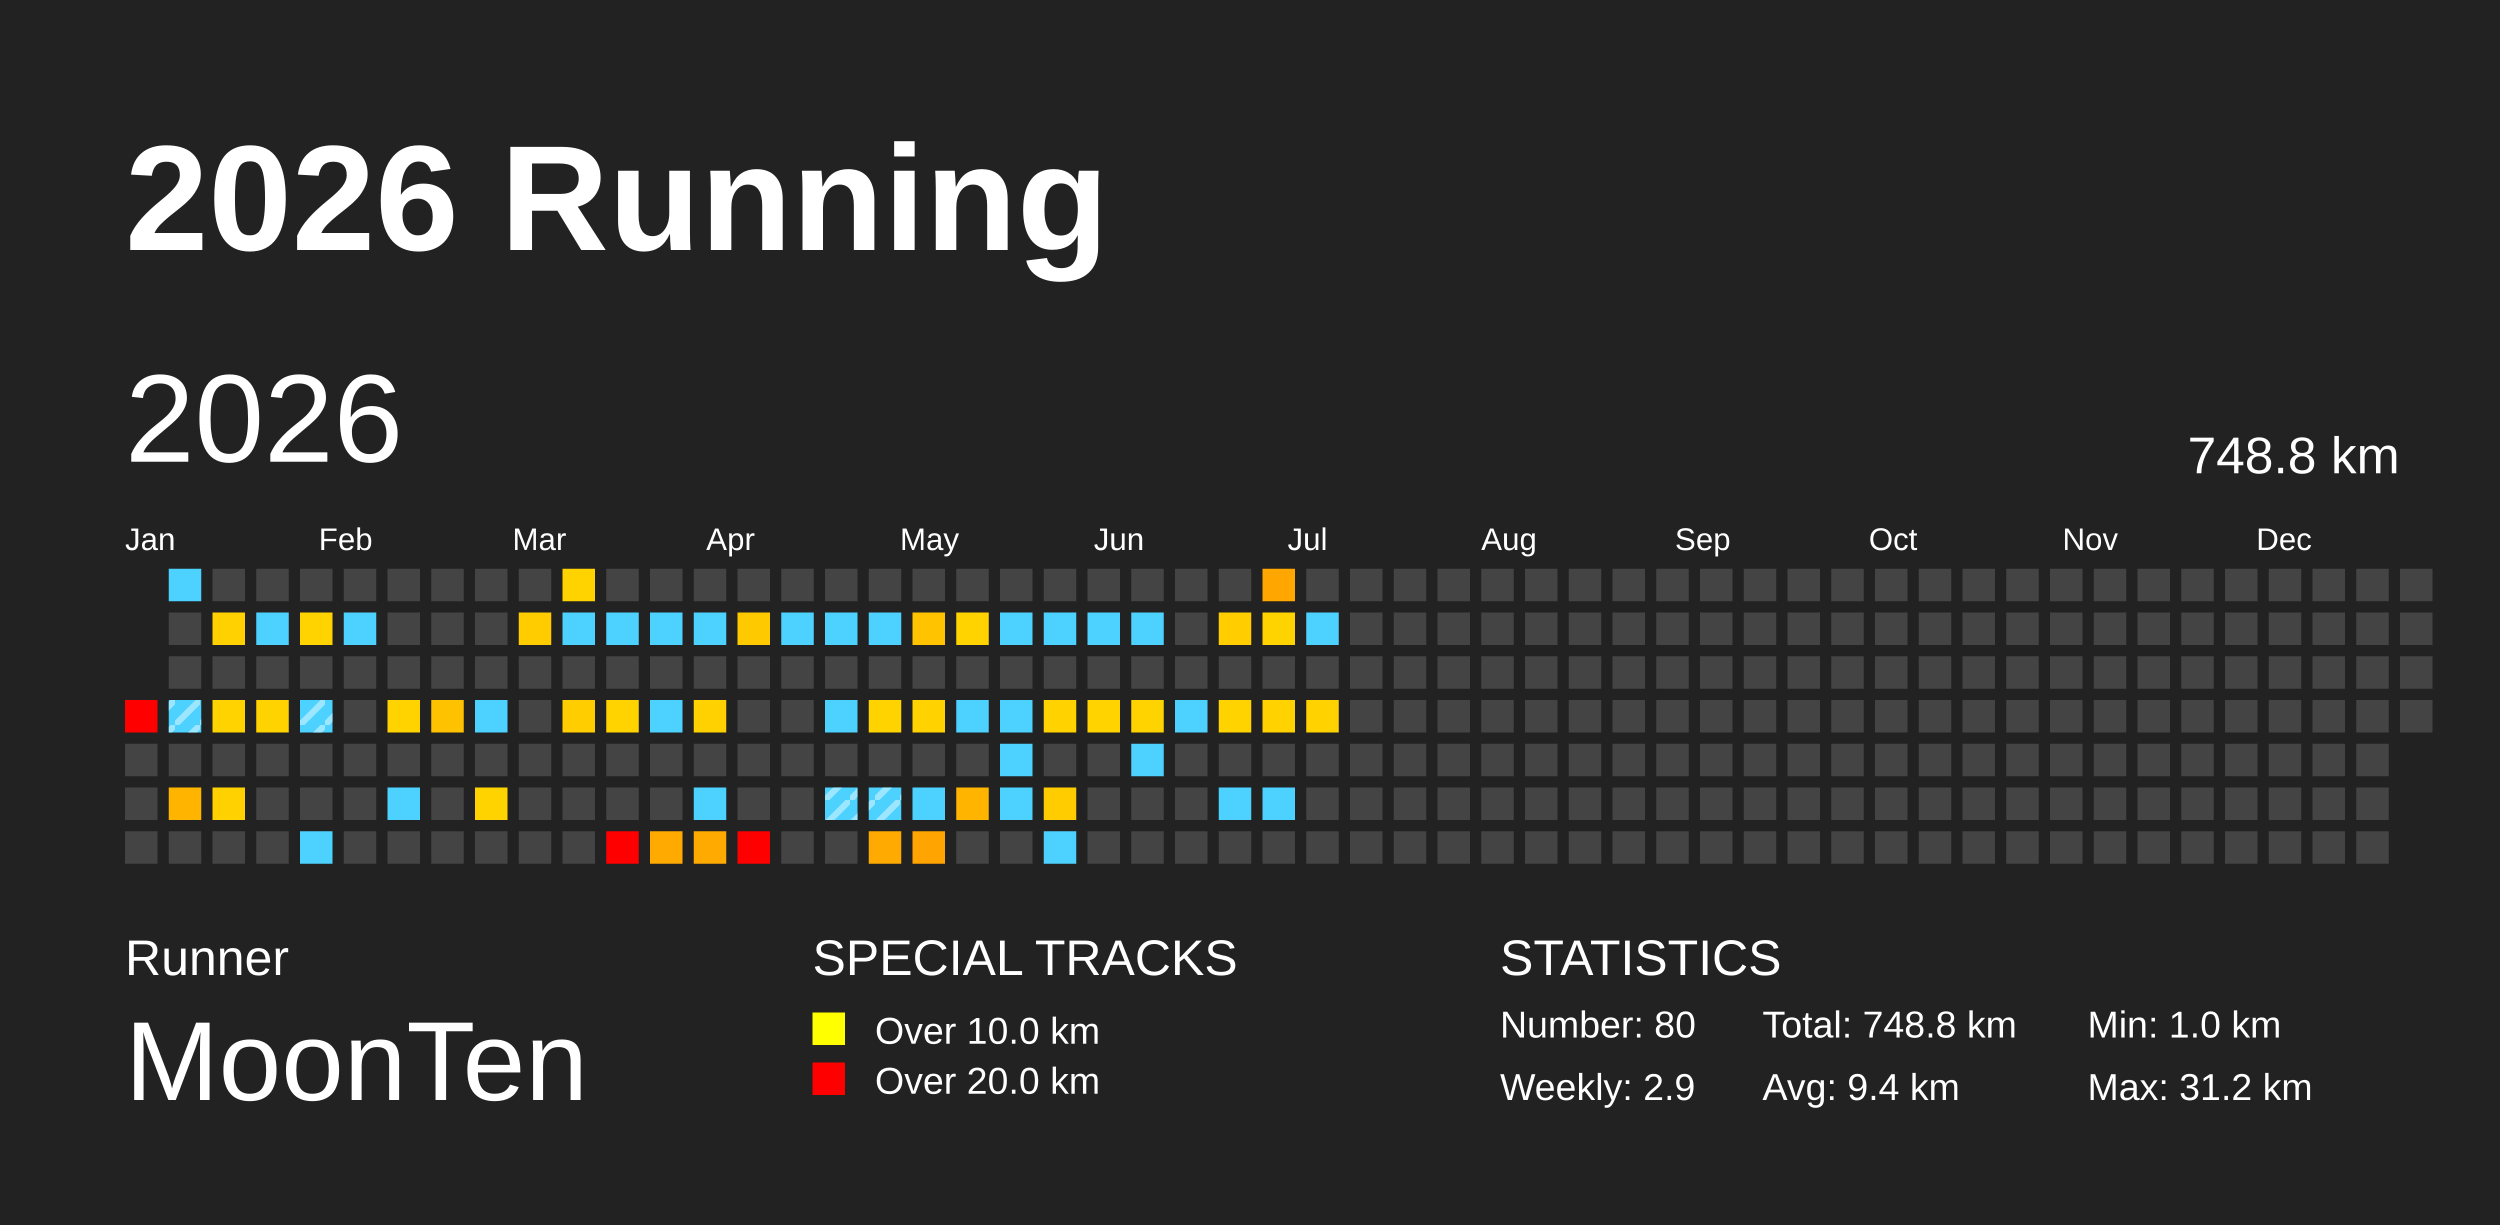
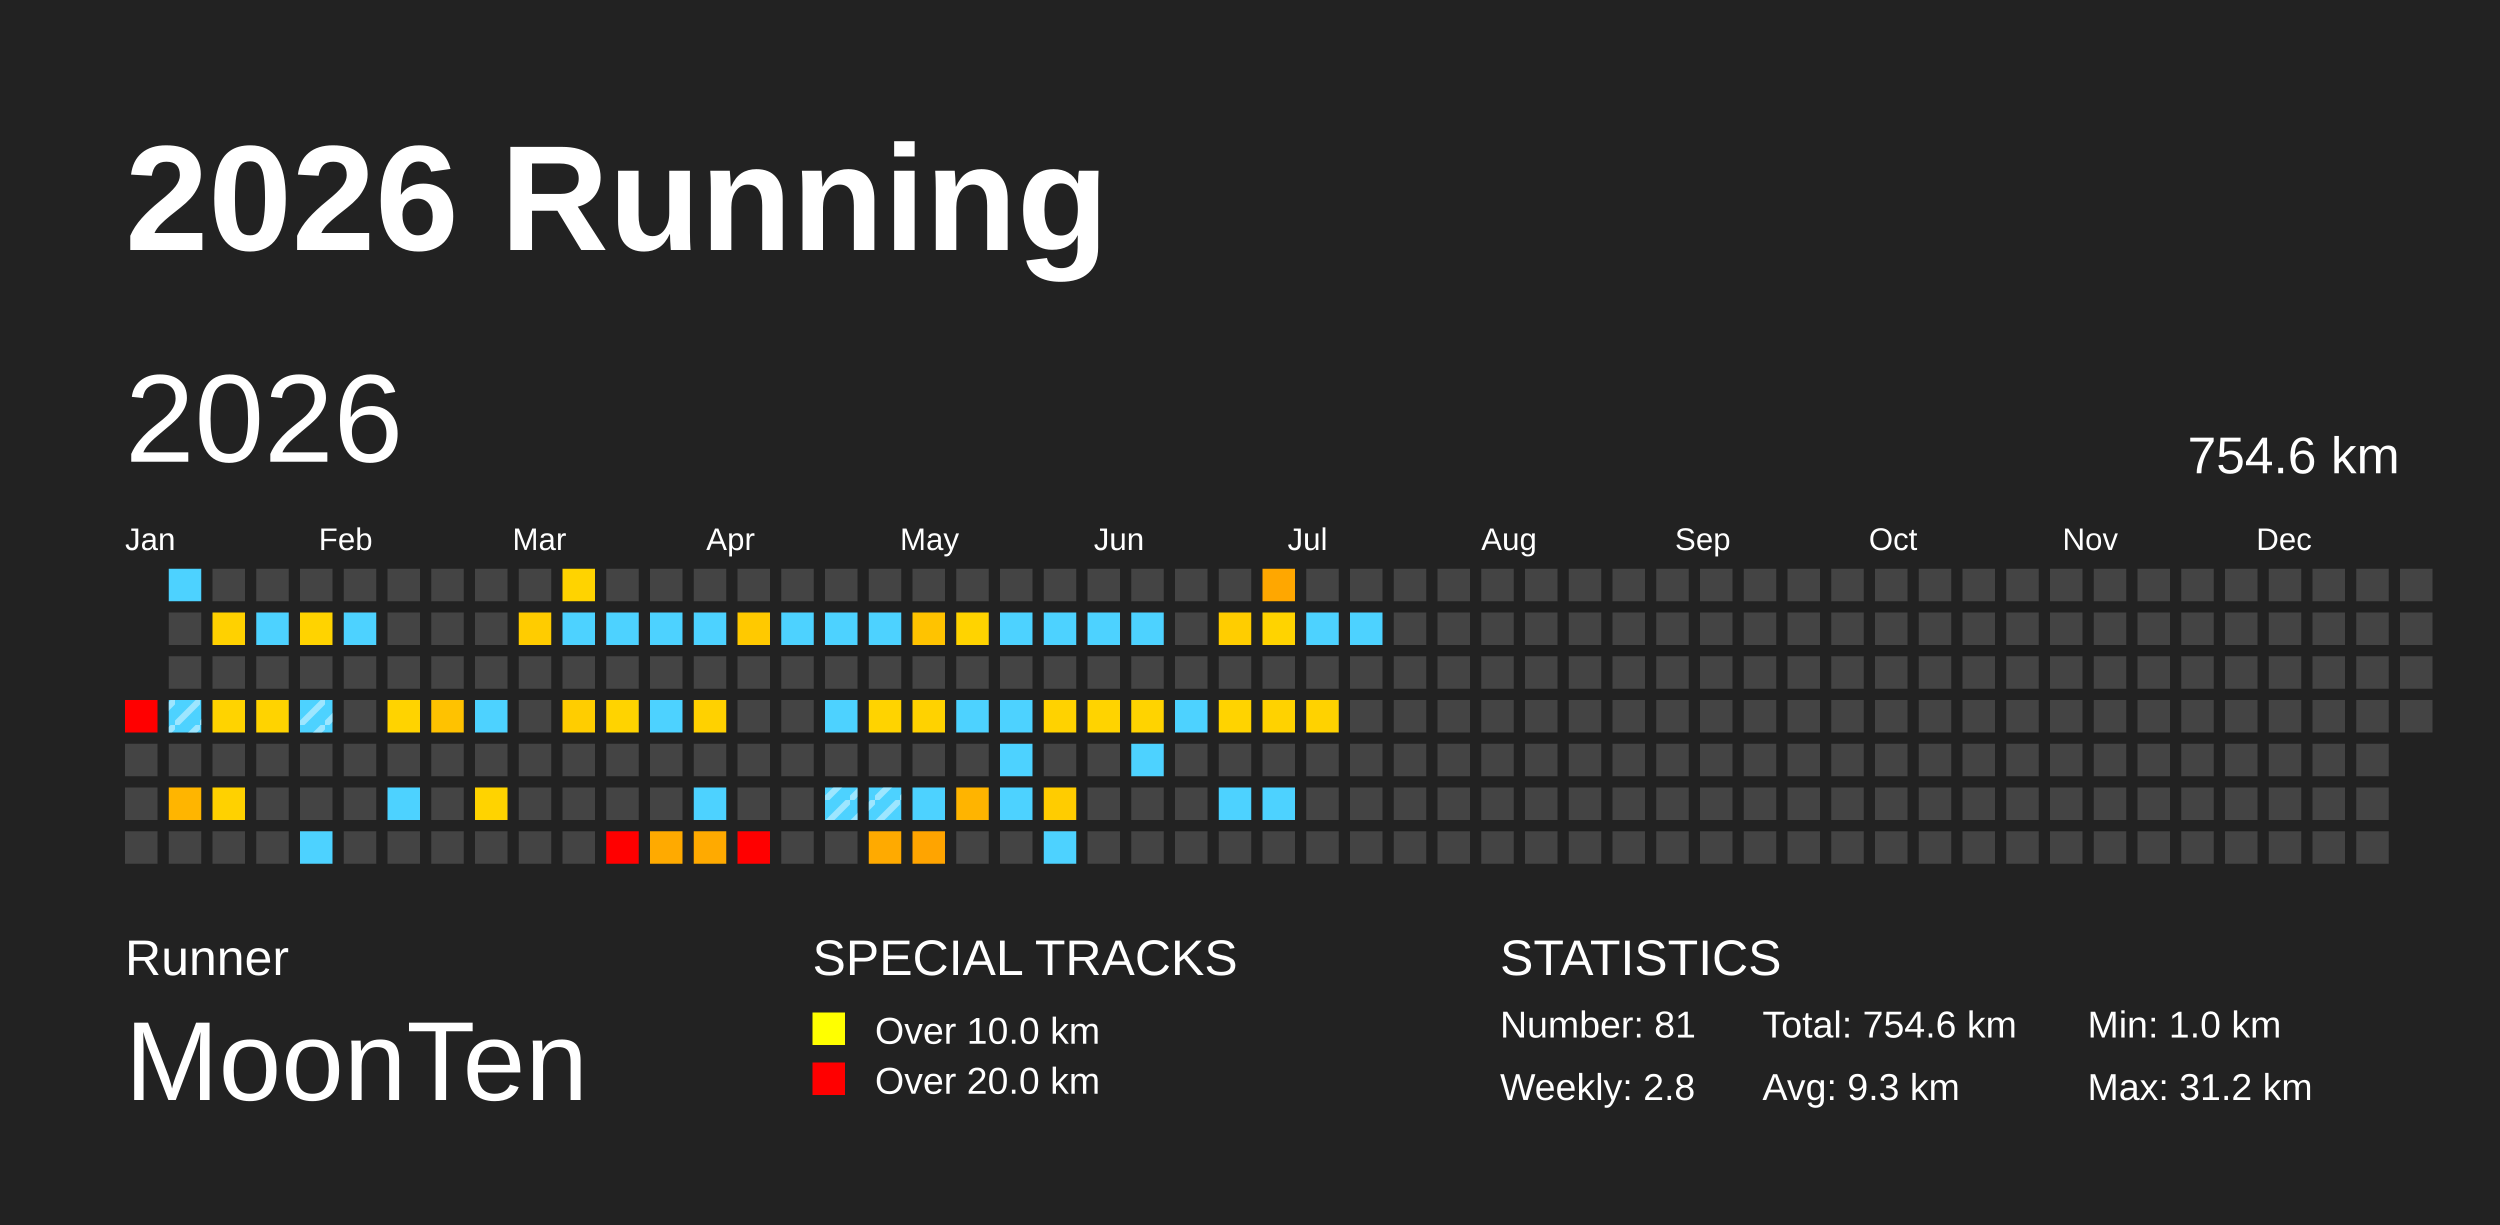
<svg xmlns="http://www.w3.org/2000/svg" baseProfile="full" height="98mm" version="1.1" viewBox="0,0,200,98" width="200mm">
  <defs>
    <pattern height="2" id="indoor-stripe" patternUnits="userSpaceOnUse" width="2">
      <line stroke="white" stroke-opacity="0.45" stroke-width="0.5" x1="0" x2="2" y1="2" y2="0" />
    </pattern>
  </defs>
  <rect fill="#222222" height="98" width="200" x="0" y="0" />
  <text fill="#FFFFFF" style="font-size:12px; font-family:Arial; font-weight:bold;" x="10" y="20">2026 Running</text>
  <text fill="#FFFFFF" style="font-size:4px; font-family:Arial" x="10" y="78">Runner</text>
  <text fill="#FFFFFF" style="font-size:9px; font-family:Arial" x="10" y="88">MoonTen</text>
  <text fill="#FFFFFF" style="font-size:4px; font-family:Arial" x="65" y="78">SPECIAL TRACKS</text>
  <rect fill="yellow" height="2.6" width="2.6" x="65" y="81" />
  <text fill="#FFFFFF" style="font-size:3px; font-family:Arial" x="70" y="83.5">Over 10.0 km</text>
  <rect fill="red" height="2.6" width="2.6" x="65" y="85" />
  <text fill="#FFFFFF" style="font-size:3px; font-family:Arial" x="70" y="87.5">Over 20.0 km</text>
  <text fill="#FFFFFF" style="font-size:4px; font-family:Arial" x="120" y="78">STATISTICS</text>
-   <text fill="#FFFFFF" style="font-size:3px; font-family:Arial" x="120" y="83">Number: 80</text>
-   <text fill="#FFFFFF" style="font-size:3px; font-family:Arial" x="120" y="88">Weekly: 2.9</text>
-   <text fill="#FFFFFF" style="font-size:3px; font-family:Arial" x="141" y="83">Total: 748.8 km</text>
-   <text fill="#FFFFFF" style="font-size:3px; font-family:Arial" x="141" y="88">Avg: 9.4 km</text>
+   <text fill="#FFFFFF" style="font-size:3px; font-family:Arial" x="120" y="83">Number: 81</text>
+   <text fill="#FFFFFF" style="font-size:3px; font-family:Arial" x="120" y="88">Weekly: 2.8</text>
+   <text fill="#FFFFFF" style="font-size:3px; font-family:Arial" x="141" y="83">Total: 754.6 km</text>
+   <text fill="#FFFFFF" style="font-size:3px; font-family:Arial" x="141" y="88">Avg: 9.3 km</text>
  <text fill="#FFFFFF" style="font-size:3px; font-family:Arial" x="167" y="83">Min: 1.0 km</text>
  <text fill="#FFFFFF" style="font-size:3px; font-family:Arial" x="167" y="88">Max: 31.2 km</text>
  <text dominant-baseline="hanging" fill="#FFFFFF" style="font-size:10.0px; font-family:Arial;" x="10" y="30">2026</text>
-   <text dominant-baseline="hanging" fill="#FFFFFF" style="font-size:4.125px; font-family:Arial;" x="175" y="35">748.8 km</text>
+   <text dominant-baseline="hanging" fill="#FFFFFF" style="font-size:4.125px; font-family:Arial;" x="175" y="35">754.6 km</text>
  <text fill="#FFFFFF" style="font-size:2.5px; font-family:Arial" x="10.0" y="44">Jan</text>
  <text fill="#FFFFFF" style="font-size:2.5px; font-family:Arial" x="25.5" y="44">Feb</text>
  <text fill="#FFFFFF" style="font-size:2.5px; font-family:Arial" x="41.0" y="44">Mar</text>
  <text fill="#FFFFFF" style="font-size:2.5px; font-family:Arial" x="56.5" y="44">Apr</text>
  <text fill="#FFFFFF" style="font-size:2.5px; font-family:Arial" x="72.0" y="44">May</text>
  <text fill="#FFFFFF" style="font-size:2.5px; font-family:Arial" x="87.5" y="44">Jun</text>
  <text fill="#FFFFFF" style="font-size:2.5px; font-family:Arial" x="103.0" y="44">Jul</text>
  <text fill="#FFFFFF" style="font-size:2.5px; font-family:Arial" x="118.5" y="44">Aug</text>
  <text fill="#FFFFFF" style="font-size:2.5px; font-family:Arial" x="134.0" y="44">Sep</text>
  <text fill="#FFFFFF" style="font-size:2.5px; font-family:Arial" x="149.5" y="44">Oct</text>
  <text fill="#FFFFFF" style="font-size:2.5px; font-family:Arial" x="165.0" y="44">Nov</text>
  <text fill="#FFFFFF" style="font-size:2.5px; font-family:Arial" x="180.5" y="44">Dec</text>
  <rect fill="red" height="2.6" width="2.6" x="10.0" y="56.0" />
  <rect fill="#444444" height="2.6" width="2.6" x="10.0" y="59.5" />
  <rect fill="#444444" height="2.6" width="2.6" x="10.0" y="63.0" />
  <rect fill="#444444" height="2.6" width="2.6" x="10.0" y="66.5" />
  <rect fill="#4dd2ff" height="2.6" width="2.6" x="13.5" y="45.5" />
  <rect fill="#444444" height="2.6" width="2.6" x="13.5" y="49.0" />
  <rect fill="#444444" height="2.6" width="2.6" x="13.5" y="52.5" />
  <rect fill="#4dd2ff" height="2.6" width="2.6" x="13.5" y="56.0" />
  <rect fill="url(#indoor-stripe)" height="2.6" style="pointer-events: none;" width="2.6" x="13.5" y="56.0" />
  <rect fill="#444444" height="2.6" width="2.6" x="13.5" y="59.5" />
  <rect fill="#ffb500" height="2.6" width="2.6" x="13.5" y="63.0" />
  <rect fill="#444444" height="2.6" width="2.6" x="13.5" y="66.5" />
  <rect fill="#444444" height="2.6" width="2.6" x="17.0" y="45.5" />
  <rect fill="#ffd100" height="2.6" width="2.6" x="17.0" y="49.0" />
  <rect fill="#444444" height="2.6" width="2.6" x="17.0" y="52.5" />
  <rect fill="#ffd300" height="2.6" width="2.6" x="17.0" y="56.0" />
  <rect fill="#444444" height="2.6" width="2.6" x="17.0" y="59.5" />
  <rect fill="#ffd100" height="2.6" width="2.6" x="17.0" y="63.0" />
  <rect fill="#444444" height="2.6" width="2.6" x="17.0" y="66.5" />
  <rect fill="#444444" height="2.6" width="2.6" x="20.5" y="45.5" />
  <rect fill="#4dd2ff" height="2.6" width="2.6" x="20.5" y="49.0" />
  <rect fill="#444444" height="2.6" width="2.6" x="20.5" y="52.5" />
  <rect fill="#ffd300" height="2.6" width="2.6" x="20.5" y="56.0" />
  <rect fill="#444444" height="2.6" width="2.6" x="20.5" y="59.5" />
  <rect fill="#444444" height="2.6" width="2.6" x="20.5" y="63.0" />
  <rect fill="#444444" height="2.6" width="2.6" x="20.5" y="66.5" />
  <rect fill="#444444" height="2.6" width="2.6" x="24.0" y="45.5" />
  <rect fill="#ffd300" height="2.6" width="2.6" x="24.0" y="49.0" />
  <rect fill="#444444" height="2.6" width="2.6" x="24.0" y="52.5" />
  <rect fill="#4dd2ff" height="2.6" width="2.6" x="24.0" y="56.0" />
  <rect fill="url(#indoor-stripe)" height="2.6" style="pointer-events: none;" width="2.6" x="24.0" y="56.0" />
  <rect fill="#444444" height="2.6" width="2.6" x="24.0" y="59.5" />
  <rect fill="#444444" height="2.6" width="2.6" x="24.0" y="63.0" />
  <rect fill="#4dd2ff" height="2.6" width="2.6" x="24.0" y="66.5" />
  <rect fill="#444444" height="2.6" width="2.6" x="27.5" y="45.5" />
  <rect fill="#4dd2ff" height="2.6" width="2.6" x="27.5" y="49.0" />
  <rect fill="#444444" height="2.6" width="2.6" x="27.5" y="52.5" />
  <rect fill="#444444" height="2.6" width="2.6" x="27.5" y="56.0" />
  <rect fill="#444444" height="2.6" width="2.6" x="27.5" y="59.5" />
  <rect fill="#444444" height="2.6" width="2.6" x="27.5" y="63.0" />
  <rect fill="#444444" height="2.6" width="2.6" x="27.5" y="66.5" />
  <rect fill="#444444" height="2.6" width="2.6" x="31.0" y="45.5" />
  <rect fill="#444444" height="2.6" width="2.6" x="31.0" y="49.0" />
  <rect fill="#444444" height="2.6" width="2.6" x="31.0" y="52.5" />
  <rect fill="#ffd300" height="2.6" width="2.6" x="31.0" y="56.0" />
  <rect fill="#444444" height="2.6" width="2.6" x="31.0" y="59.5" />
  <rect fill="#4dd2ff" height="2.6" width="2.6" x="31.0" y="63.0" />
  <rect fill="#444444" height="2.6" width="2.6" x="31.0" y="66.5" />
  <rect fill="#444444" height="2.6" width="2.6" x="34.5" y="45.5" />
  <rect fill="#444444" height="2.6" width="2.6" x="34.5" y="49.0" />
  <rect fill="#444444" height="2.6" width="2.6" x="34.5" y="52.5" />
  <rect fill="#ffc200" height="2.6" width="2.6" x="34.5" y="56.0" />
  <rect fill="#444444" height="2.6" width="2.6" x="34.5" y="59.5" />
  <rect fill="#444444" height="2.6" width="2.6" x="34.5" y="63.0" />
  <rect fill="#444444" height="2.6" width="2.6" x="34.5" y="66.5" />
  <rect fill="#444444" height="2.6" width="2.6" x="38.0" y="45.5" />
  <rect fill="#444444" height="2.6" width="2.6" x="38.0" y="49.0" />
  <rect fill="#444444" height="2.6" width="2.6" x="38.0" y="52.5" />
  <rect fill="#4dd2ff" height="2.6" width="2.6" x="38.0" y="56.0" />
  <rect fill="#444444" height="2.6" width="2.6" x="38.0" y="59.5" />
  <rect fill="#ffd300" height="2.6" width="2.6" x="38.0" y="63.0" />
  <rect fill="#444444" height="2.6" width="2.6" x="38.0" y="66.5" />
  <rect fill="#444444" height="2.6" width="2.6" x="41.5" y="45.5" />
  <rect fill="#ffcc00" height="2.6" width="2.6" x="41.5" y="49.0" />
  <rect fill="#444444" height="2.6" width="2.6" x="41.5" y="52.5" />
  <rect fill="#444444" height="2.6" width="2.6" x="41.5" y="56.0" />
  <rect fill="#444444" height="2.6" width="2.6" x="41.5" y="59.5" />
  <rect fill="#444444" height="2.6" width="2.6" x="41.5" y="63.0" />
  <rect fill="#444444" height="2.6" width="2.6" x="41.5" y="66.5" />
  <rect fill="#ffd300" height="2.6" width="2.6" x="45.0" y="45.5" />
  <rect fill="#4dd2ff" height="2.6" width="2.6" x="45.0" y="49.0" />
  <rect fill="#444444" height="2.6" width="2.6" x="45.0" y="52.5" />
  <rect fill="#ffcd00" height="2.6" width="2.6" x="45.0" y="56.0" />
  <rect fill="#444444" height="2.6" width="2.6" x="45.0" y="59.5" />
  <rect fill="#444444" height="2.6" width="2.6" x="45.0" y="63.0" />
  <rect fill="#444444" height="2.6" width="2.6" x="45.0" y="66.5" />
  <rect fill="#444444" height="2.6" width="2.6" x="48.5" y="45.5" />
  <rect fill="#4dd2ff" height="2.6" width="2.6" x="48.5" y="49.0" />
  <rect fill="#444444" height="2.6" width="2.6" x="48.5" y="52.5" />
  <rect fill="#ffd300" height="2.6" width="2.6" x="48.5" y="56.0" />
  <rect fill="#444444" height="2.6" width="2.6" x="48.5" y="59.5" />
  <rect fill="#444444" height="2.6" width="2.6" x="48.5" y="63.0" />
  <rect fill="red" height="2.6" width="2.6" x="48.5" y="66.5" />
  <rect fill="#444444" height="2.6" width="2.6" x="52.0" y="45.5" />
  <rect fill="#4dd2ff" height="2.6" width="2.6" x="52.0" y="49.0" />
  <rect fill="#444444" height="2.6" width="2.6" x="52.0" y="52.5" />
  <rect fill="#4dd2ff" height="2.6" width="2.6" x="52.0" y="56.0" />
  <rect fill="#444444" height="2.6" width="2.6" x="52.0" y="59.5" />
  <rect fill="#444444" height="2.6" width="2.6" x="52.0" y="63.0" />
  <rect fill="#ffaa00" height="2.6" width="2.6" x="52.0" y="66.5" />
  <rect fill="#444444" height="2.6" width="2.6" x="55.5" y="45.5" />
  <rect fill="#4dd2ff" height="2.6" width="2.6" x="55.5" y="49.0" />
  <rect fill="#444444" height="2.6" width="2.6" x="55.5" y="52.5" />
  <rect fill="#ffd100" height="2.6" width="2.6" x="55.5" y="56.0" />
  <rect fill="#444444" height="2.6" width="2.6" x="55.5" y="59.5" />
  <rect fill="#4dd2ff" height="2.6" width="2.6" x="55.5" y="63.0" />
  <rect fill="#ffaa00" height="2.6" width="2.6" x="55.5" y="66.5" />
  <rect fill="#444444" height="2.6" width="2.6" x="59.0" y="45.5" />
  <rect fill="#ffc900" height="2.6" width="2.6" x="59.0" y="49.0" />
  <rect fill="#444444" height="2.6" width="2.6" x="59.0" y="52.5" />
  <rect fill="#444444" height="2.6" width="2.6" x="59.0" y="56.0" />
  <rect fill="#444444" height="2.6" width="2.6" x="59.0" y="59.5" />
  <rect fill="#444444" height="2.6" width="2.6" x="59.0" y="63.0" />
  <rect fill="red" height="2.6" width="2.6" x="59.0" y="66.5" />
  <rect fill="#444444" height="2.6" width="2.6" x="62.5" y="45.5" />
  <rect fill="#4dd2ff" height="2.6" width="2.6" x="62.5" y="49.0" />
  <rect fill="#444444" height="2.6" width="2.6" x="62.5" y="52.5" />
  <rect fill="#444444" height="2.6" width="2.6" x="62.5" y="56.0" />
  <rect fill="#444444" height="2.6" width="2.6" x="62.5" y="59.5" />
  <rect fill="#444444" height="2.6" width="2.6" x="62.5" y="63.0" />
  <rect fill="#444444" height="2.6" width="2.6" x="62.5" y="66.5" />
  <rect fill="#444444" height="2.6" width="2.6" x="66.0" y="45.5" />
  <rect fill="#4dd2ff" height="2.6" width="2.6" x="66.0" y="49.0" />
  <rect fill="#444444" height="2.6" width="2.6" x="66.0" y="52.5" />
  <rect fill="#4dd2ff" height="2.6" width="2.6" x="66.0" y="56.0" />
  <rect fill="#444444" height="2.6" width="2.6" x="66.0" y="59.5" />
  <rect fill="#4dd2ff" height="2.6" width="2.6" x="66.0" y="63.0" />
  <rect fill="url(#indoor-stripe)" height="2.6" style="pointer-events: none;" width="2.6" x="66.0" y="63.0" />
  <rect fill="#444444" height="2.6" width="2.6" x="66.0" y="66.5" />
  <rect fill="#444444" height="2.6" width="2.6" x="69.5" y="45.5" />
  <rect fill="#4dd2ff" height="2.6" width="2.6" x="69.5" y="49.0" />
  <rect fill="#444444" height="2.6" width="2.6" x="69.5" y="52.5" />
  <rect fill="#ffd300" height="2.6" width="2.6" x="69.5" y="56.0" />
  <rect fill="#444444" height="2.6" width="2.6" x="69.5" y="59.5" />
  <rect fill="#4dd2ff" height="2.6" width="2.6" x="69.5" y="63.0" />
  <rect fill="url(#indoor-stripe)" height="2.6" style="pointer-events: none;" width="2.6" x="69.5" y="63.0" />
  <rect fill="#ffaa00" height="2.6" width="2.6" x="69.5" y="66.5" />
  <rect fill="#444444" height="2.6" width="2.6" x="73.0" y="45.5" />
  <rect fill="#ffc300" height="2.6" width="2.6" x="73.0" y="49.0" />
  <rect fill="#444444" height="2.6" width="2.6" x="73.0" y="52.5" />
  <rect fill="#ffd200" height="2.6" width="2.6" x="73.0" y="56.0" />
  <rect fill="#444444" height="2.6" width="2.6" x="73.0" y="59.5" />
  <rect fill="#4dd2ff" height="2.6" width="2.6" x="73.0" y="63.0" />
  <rect fill="#ffa400" height="2.6" width="2.6" x="73.0" y="66.5" />
  <rect fill="#444444" height="2.6" width="2.6" x="76.5" y="45.5" />
  <rect fill="#ffd300" height="2.6" width="2.6" x="76.5" y="49.0" />
  <rect fill="#444444" height="2.6" width="2.6" x="76.5" y="52.5" />
  <rect fill="#4dd2ff" height="2.6" width="2.6" x="76.5" y="56.0" />
  <rect fill="#444444" height="2.6" width="2.6" x="76.5" y="59.5" />
  <rect fill="#ffb400" height="2.6" width="2.6" x="76.5" y="63.0" />
  <rect fill="#444444" height="2.6" width="2.6" x="76.5" y="66.5" />
  <rect fill="#444444" height="2.6" width="2.6" x="80.0" y="45.5" />
  <rect fill="#4dd2ff" height="2.6" width="2.6" x="80.0" y="49.0" />
  <rect fill="#444444" height="2.6" width="2.6" x="80.0" y="52.5" />
  <rect fill="#4dd2ff" height="2.6" width="2.6" x="80.0" y="56.0" />
  <rect fill="#4dd2ff" height="2.6" width="2.6" x="80.0" y="59.5" />
  <rect fill="#4dd2ff" height="2.6" width="2.6" x="80.0" y="63.0" />
  <rect fill="#444444" height="2.6" width="2.6" x="80.0" y="66.5" />
  <rect fill="#444444" height="2.6" width="2.6" x="83.5" y="45.5" />
  <rect fill="#4dd2ff" height="2.6" width="2.6" x="83.5" y="49.0" />
  <rect fill="#444444" height="2.6" width="2.6" x="83.5" y="52.5" />
  <rect fill="#ffd200" height="2.6" width="2.6" x="83.5" y="56.0" />
  <rect fill="#444444" height="2.6" width="2.6" x="83.5" y="59.5" />
  <rect fill="#ffcc00" height="2.6" width="2.6" x="83.5" y="63.0" />
  <rect fill="#4dd2ff" height="2.6" width="2.6" x="83.5" y="66.5" />
  <rect fill="#444444" height="2.6" width="2.6" x="87.0" y="45.5" />
  <rect fill="#4dd2ff" height="2.6" width="2.6" x="87.0" y="49.0" />
  <rect fill="#444444" height="2.6" width="2.6" x="87.0" y="52.5" />
  <rect fill="#ffd300" height="2.6" width="2.6" x="87.0" y="56.0" />
  <rect fill="#444444" height="2.6" width="2.6" x="87.0" y="59.5" />
  <rect fill="#444444" height="2.6" width="2.6" x="87.0" y="63.0" />
  <rect fill="#444444" height="2.6" width="2.6" x="87.0" y="66.5" />
  <rect fill="#444444" height="2.6" width="2.6" x="90.5" y="45.5" />
  <rect fill="#4dd2ff" height="2.6" width="2.6" x="90.5" y="49.0" />
  <rect fill="#444444" height="2.6" width="2.6" x="90.5" y="52.5" />
  <rect fill="#ffd300" height="2.6" width="2.6" x="90.5" y="56.0" />
  <rect fill="#4dd2ff" height="2.6" width="2.6" x="90.5" y="59.5" />
  <rect fill="#444444" height="2.6" width="2.6" x="90.5" y="63.0" />
  <rect fill="#444444" height="2.6" width="2.6" x="90.5" y="66.5" />
  <rect fill="#444444" height="2.6" width="2.6" x="94.0" y="45.5" />
  <rect fill="#444444" height="2.6" width="2.6" x="94.0" y="49.0" />
  <rect fill="#444444" height="2.6" width="2.6" x="94.0" y="52.5" />
  <rect fill="#4dd2ff" height="2.6" width="2.6" x="94.0" y="56.0" />
  <rect fill="#444444" height="2.6" width="2.6" x="94.0" y="59.5" />
  <rect fill="#444444" height="2.6" width="2.6" x="94.0" y="63.0" />
  <rect fill="#444444" height="2.6" width="2.6" x="94.0" y="66.5" />
  <rect fill="#444444" height="2.6" width="2.6" x="97.5" y="45.5" />
  <rect fill="#ffcd00" height="2.6" width="2.6" x="97.5" y="49.0" />
  <rect fill="#444444" height="2.6" width="2.6" x="97.5" y="52.5" />
  <rect fill="#ffd300" height="2.6" width="2.6" x="97.5" y="56.0" />
  <rect fill="#444444" height="2.6" width="2.6" x="97.5" y="59.5" />
  <rect fill="#4dd2ff" height="2.6" width="2.6" x="97.5" y="63.0" />
  <rect fill="#444444" height="2.6" width="2.6" x="97.5" y="66.5" />
  <rect fill="#ffa700" height="2.6" width="2.6" x="101.0" y="45.5" />
  <rect fill="#ffd300" height="2.6" width="2.6" x="101.0" y="49.0" />
  <rect fill="#444444" height="2.6" width="2.6" x="101.0" y="52.5" />
  <rect fill="#ffd200" height="2.6" width="2.6" x="101.0" y="56.0" />
  <rect fill="#444444" height="2.6" width="2.6" x="101.0" y="59.5" />
  <rect fill="#4dd2ff" height="2.6" width="2.6" x="101.0" y="63.0" />
  <rect fill="#444444" height="2.6" width="2.6" x="101.0" y="66.5" />
  <rect fill="#444444" height="2.6" width="2.6" x="104.5" y="45.5" />
  <rect fill="#4dd2ff" height="2.6" width="2.6" x="104.5" y="49.0" />
  <rect fill="#444444" height="2.6" width="2.6" x="104.5" y="52.5" />
  <rect fill="#ffd200" height="2.6" width="2.6" x="104.5" y="56.0" />
  <rect fill="#444444" height="2.6" width="2.6" x="104.5" y="59.5" />
  <rect fill="#444444" height="2.6" width="2.6" x="104.5" y="63.0" />
  <rect fill="#444444" height="2.6" width="2.6" x="104.5" y="66.5" />
  <rect fill="#444444" height="2.6" width="2.6" x="108.0" y="45.5" />
-   <rect fill="#444444" height="2.6" width="2.6" x="108.0" y="49.0" />
+   <rect fill="#4dd2ff" height="2.6" width="2.6" x="108.0" y="49.0" />
  <rect fill="#444444" height="2.6" width="2.6" x="108.0" y="52.5" />
  <rect fill="#444444" height="2.6" width="2.6" x="108.0" y="56.0" />
  <rect fill="#444444" height="2.6" width="2.6" x="108.0" y="59.5" />
  <rect fill="#444444" height="2.6" width="2.6" x="108.0" y="63.0" />
  <rect fill="#444444" height="2.6" width="2.6" x="108.0" y="66.5" />
  <rect fill="#444444" height="2.6" width="2.6" x="111.5" y="45.5" />
  <rect fill="#444444" height="2.6" width="2.6" x="111.5" y="49.0" />
  <rect fill="#444444" height="2.6" width="2.6" x="111.5" y="52.5" />
  <rect fill="#444444" height="2.6" width="2.6" x="111.5" y="56.0" />
  <rect fill="#444444" height="2.6" width="2.6" x="111.5" y="59.5" />
  <rect fill="#444444" height="2.6" width="2.6" x="111.5" y="63.0" />
  <rect fill="#444444" height="2.6" width="2.6" x="111.5" y="66.5" />
  <rect fill="#444444" height="2.6" width="2.6" x="115.0" y="45.5" />
  <rect fill="#444444" height="2.6" width="2.6" x="115.0" y="49.0" />
  <rect fill="#444444" height="2.6" width="2.6" x="115.0" y="52.5" />
  <rect fill="#444444" height="2.6" width="2.6" x="115.0" y="56.0" />
  <rect fill="#444444" height="2.6" width="2.6" x="115.0" y="59.5" />
  <rect fill="#444444" height="2.6" width="2.6" x="115.0" y="63.0" />
  <rect fill="#444444" height="2.6" width="2.6" x="115.0" y="66.5" />
  <rect fill="#444444" height="2.6" width="2.6" x="118.5" y="45.5" />
  <rect fill="#444444" height="2.6" width="2.6" x="118.5" y="49.0" />
  <rect fill="#444444" height="2.6" width="2.6" x="118.5" y="52.5" />
  <rect fill="#444444" height="2.6" width="2.6" x="118.5" y="56.0" />
  <rect fill="#444444" height="2.6" width="2.6" x="118.5" y="59.5" />
  <rect fill="#444444" height="2.6" width="2.6" x="118.5" y="63.0" />
  <rect fill="#444444" height="2.6" width="2.6" x="118.5" y="66.5" />
  <rect fill="#444444" height="2.6" width="2.6" x="122.0" y="45.5" />
  <rect fill="#444444" height="2.6" width="2.6" x="122.0" y="49.0" />
  <rect fill="#444444" height="2.6" width="2.6" x="122.0" y="52.5" />
  <rect fill="#444444" height="2.6" width="2.6" x="122.0" y="56.0" />
  <rect fill="#444444" height="2.6" width="2.6" x="122.0" y="59.5" />
  <rect fill="#444444" height="2.6" width="2.6" x="122.0" y="63.0" />
  <rect fill="#444444" height="2.6" width="2.6" x="122.0" y="66.5" />
  <rect fill="#444444" height="2.6" width="2.6" x="125.5" y="45.5" />
  <rect fill="#444444" height="2.6" width="2.6" x="125.5" y="49.0" />
  <rect fill="#444444" height="2.6" width="2.6" x="125.5" y="52.5" />
  <rect fill="#444444" height="2.6" width="2.6" x="125.5" y="56.0" />
  <rect fill="#444444" height="2.6" width="2.6" x="125.5" y="59.5" />
  <rect fill="#444444" height="2.6" width="2.6" x="125.5" y="63.0" />
  <rect fill="#444444" height="2.6" width="2.6" x="125.5" y="66.5" />
  <rect fill="#444444" height="2.6" width="2.6" x="129.0" y="45.5" />
  <rect fill="#444444" height="2.6" width="2.6" x="129.0" y="49.0" />
  <rect fill="#444444" height="2.6" width="2.6" x="129.0" y="52.5" />
  <rect fill="#444444" height="2.6" width="2.6" x="129.0" y="56.0" />
  <rect fill="#444444" height="2.6" width="2.6" x="129.0" y="59.5" />
  <rect fill="#444444" height="2.6" width="2.6" x="129.0" y="63.0" />
  <rect fill="#444444" height="2.6" width="2.6" x="129.0" y="66.5" />
  <rect fill="#444444" height="2.6" width="2.6" x="132.5" y="45.5" />
  <rect fill="#444444" height="2.6" width="2.6" x="132.5" y="49.0" />
  <rect fill="#444444" height="2.6" width="2.6" x="132.5" y="52.5" />
  <rect fill="#444444" height="2.6" width="2.6" x="132.5" y="56.0" />
  <rect fill="#444444" height="2.6" width="2.6" x="132.5" y="59.5" />
  <rect fill="#444444" height="2.6" width="2.6" x="132.5" y="63.0" />
  <rect fill="#444444" height="2.6" width="2.6" x="132.5" y="66.5" />
  <rect fill="#444444" height="2.6" width="2.6" x="136.0" y="45.5" />
  <rect fill="#444444" height="2.6" width="2.6" x="136.0" y="49.0" />
  <rect fill="#444444" height="2.6" width="2.6" x="136.0" y="52.5" />
  <rect fill="#444444" height="2.6" width="2.6" x="136.0" y="56.0" />
  <rect fill="#444444" height="2.6" width="2.6" x="136.0" y="59.5" />
  <rect fill="#444444" height="2.6" width="2.6" x="136.0" y="63.0" />
  <rect fill="#444444" height="2.6" width="2.6" x="136.0" y="66.5" />
  <rect fill="#444444" height="2.6" width="2.6" x="139.5" y="45.5" />
  <rect fill="#444444" height="2.6" width="2.6" x="139.5" y="49.0" />
  <rect fill="#444444" height="2.6" width="2.6" x="139.5" y="52.5" />
  <rect fill="#444444" height="2.6" width="2.6" x="139.5" y="56.0" />
  <rect fill="#444444" height="2.6" width="2.6" x="139.5" y="59.5" />
  <rect fill="#444444" height="2.6" width="2.6" x="139.5" y="63.0" />
  <rect fill="#444444" height="2.6" width="2.6" x="139.5" y="66.5" />
  <rect fill="#444444" height="2.6" width="2.6" x="143.0" y="45.5" />
  <rect fill="#444444" height="2.6" width="2.6" x="143.0" y="49.0" />
  <rect fill="#444444" height="2.6" width="2.6" x="143.0" y="52.5" />
  <rect fill="#444444" height="2.6" width="2.6" x="143.0" y="56.0" />
  <rect fill="#444444" height="2.6" width="2.6" x="143.0" y="59.5" />
  <rect fill="#444444" height="2.6" width="2.6" x="143.0" y="63.0" />
  <rect fill="#444444" height="2.6" width="2.6" x="143.0" y="66.5" />
  <rect fill="#444444" height="2.6" width="2.6" x="146.5" y="45.5" />
  <rect fill="#444444" height="2.6" width="2.6" x="146.5" y="49.0" />
  <rect fill="#444444" height="2.6" width="2.6" x="146.5" y="52.5" />
  <rect fill="#444444" height="2.6" width="2.6" x="146.5" y="56.0" />
  <rect fill="#444444" height="2.6" width="2.6" x="146.5" y="59.5" />
  <rect fill="#444444" height="2.6" width="2.6" x="146.5" y="63.0" />
  <rect fill="#444444" height="2.6" width="2.6" x="146.5" y="66.5" />
  <rect fill="#444444" height="2.6" width="2.6" x="150.0" y="45.5" />
  <rect fill="#444444" height="2.6" width="2.6" x="150.0" y="49.0" />
  <rect fill="#444444" height="2.6" width="2.6" x="150.0" y="52.5" />
  <rect fill="#444444" height="2.6" width="2.6" x="150.0" y="56.0" />
  <rect fill="#444444" height="2.6" width="2.6" x="150.0" y="59.5" />
  <rect fill="#444444" height="2.6" width="2.6" x="150.0" y="63.0" />
  <rect fill="#444444" height="2.6" width="2.6" x="150.0" y="66.5" />
  <rect fill="#444444" height="2.6" width="2.6" x="153.5" y="45.5" />
  <rect fill="#444444" height="2.6" width="2.6" x="153.5" y="49.0" />
  <rect fill="#444444" height="2.6" width="2.6" x="153.5" y="52.5" />
  <rect fill="#444444" height="2.6" width="2.6" x="153.5" y="56.0" />
  <rect fill="#444444" height="2.6" width="2.6" x="153.5" y="59.5" />
  <rect fill="#444444" height="2.6" width="2.6" x="153.5" y="63.0" />
  <rect fill="#444444" height="2.6" width="2.6" x="153.5" y="66.5" />
  <rect fill="#444444" height="2.6" width="2.6" x="157.0" y="45.5" />
  <rect fill="#444444" height="2.6" width="2.6" x="157.0" y="49.0" />
  <rect fill="#444444" height="2.6" width="2.6" x="157.0" y="52.5" />
  <rect fill="#444444" height="2.6" width="2.6" x="157.0" y="56.0" />
  <rect fill="#444444" height="2.6" width="2.6" x="157.0" y="59.5" />
  <rect fill="#444444" height="2.6" width="2.6" x="157.0" y="63.0" />
  <rect fill="#444444" height="2.6" width="2.6" x="157.0" y="66.5" />
  <rect fill="#444444" height="2.6" width="2.6" x="160.5" y="45.5" />
  <rect fill="#444444" height="2.6" width="2.6" x="160.5" y="49.0" />
  <rect fill="#444444" height="2.6" width="2.6" x="160.5" y="52.5" />
  <rect fill="#444444" height="2.6" width="2.6" x="160.5" y="56.0" />
  <rect fill="#444444" height="2.6" width="2.6" x="160.5" y="59.5" />
  <rect fill="#444444" height="2.6" width="2.6" x="160.5" y="63.0" />
  <rect fill="#444444" height="2.6" width="2.6" x="160.5" y="66.5" />
  <rect fill="#444444" height="2.6" width="2.6" x="164.0" y="45.5" />
  <rect fill="#444444" height="2.6" width="2.6" x="164.0" y="49.0" />
  <rect fill="#444444" height="2.6" width="2.6" x="164.0" y="52.5" />
  <rect fill="#444444" height="2.6" width="2.6" x="164.0" y="56.0" />
  <rect fill="#444444" height="2.6" width="2.6" x="164.0" y="59.5" />
  <rect fill="#444444" height="2.6" width="2.6" x="164.0" y="63.0" />
  <rect fill="#444444" height="2.6" width="2.6" x="164.0" y="66.5" />
  <rect fill="#444444" height="2.6" width="2.6" x="167.5" y="45.5" />
  <rect fill="#444444" height="2.6" width="2.6" x="167.5" y="49.0" />
  <rect fill="#444444" height="2.6" width="2.6" x="167.5" y="52.5" />
  <rect fill="#444444" height="2.6" width="2.6" x="167.5" y="56.0" />
  <rect fill="#444444" height="2.6" width="2.6" x="167.5" y="59.5" />
  <rect fill="#444444" height="2.6" width="2.6" x="167.5" y="63.0" />
  <rect fill="#444444" height="2.6" width="2.6" x="167.5" y="66.5" />
  <rect fill="#444444" height="2.6" width="2.6" x="171.0" y="45.5" />
  <rect fill="#444444" height="2.6" width="2.6" x="171.0" y="49.0" />
  <rect fill="#444444" height="2.6" width="2.6" x="171.0" y="52.5" />
  <rect fill="#444444" height="2.6" width="2.6" x="171.0" y="56.0" />
  <rect fill="#444444" height="2.6" width="2.6" x="171.0" y="59.5" />
  <rect fill="#444444" height="2.6" width="2.6" x="171.0" y="63.0" />
  <rect fill="#444444" height="2.6" width="2.6" x="171.0" y="66.5" />
  <rect fill="#444444" height="2.6" width="2.6" x="174.5" y="45.5" />
  <rect fill="#444444" height="2.6" width="2.6" x="174.5" y="49.0" />
  <rect fill="#444444" height="2.6" width="2.6" x="174.5" y="52.5" />
  <rect fill="#444444" height="2.6" width="2.6" x="174.5" y="56.0" />
  <rect fill="#444444" height="2.6" width="2.6" x="174.5" y="59.5" />
  <rect fill="#444444" height="2.6" width="2.6" x="174.5" y="63.0" />
  <rect fill="#444444" height="2.6" width="2.6" x="174.5" y="66.5" />
  <rect fill="#444444" height="2.6" width="2.6" x="178.0" y="45.5" />
  <rect fill="#444444" height="2.6" width="2.6" x="178.0" y="49.0" />
  <rect fill="#444444" height="2.6" width="2.6" x="178.0" y="52.5" />
  <rect fill="#444444" height="2.6" width="2.6" x="178.0" y="56.0" />
  <rect fill="#444444" height="2.6" width="2.6" x="178.0" y="59.5" />
  <rect fill="#444444" height="2.6" width="2.6" x="178.0" y="63.0" />
  <rect fill="#444444" height="2.6" width="2.6" x="178.0" y="66.5" />
  <rect fill="#444444" height="2.6" width="2.6" x="181.5" y="45.5" />
  <rect fill="#444444" height="2.6" width="2.6" x="181.5" y="49.0" />
  <rect fill="#444444" height="2.6" width="2.6" x="181.5" y="52.5" />
  <rect fill="#444444" height="2.6" width="2.6" x="181.5" y="56.0" />
  <rect fill="#444444" height="2.6" width="2.6" x="181.5" y="59.5" />
  <rect fill="#444444" height="2.6" width="2.6" x="181.5" y="63.0" />
  <rect fill="#444444" height="2.6" width="2.6" x="181.5" y="66.5" />
  <rect fill="#444444" height="2.6" width="2.6" x="185.0" y="45.5" />
  <rect fill="#444444" height="2.6" width="2.6" x="185.0" y="49.0" />
  <rect fill="#444444" height="2.6" width="2.6" x="185.0" y="52.5" />
  <rect fill="#444444" height="2.6" width="2.6" x="185.0" y="56.0" />
  <rect fill="#444444" height="2.6" width="2.6" x="185.0" y="59.5" />
  <rect fill="#444444" height="2.6" width="2.6" x="185.0" y="63.0" />
  <rect fill="#444444" height="2.6" width="2.6" x="185.0" y="66.5" />
  <rect fill="#444444" height="2.6" width="2.6" x="188.5" y="45.5" />
  <rect fill="#444444" height="2.6" width="2.6" x="188.5" y="49.0" />
  <rect fill="#444444" height="2.6" width="2.6" x="188.5" y="52.5" />
  <rect fill="#444444" height="2.6" width="2.6" x="188.5" y="56.0" />
  <rect fill="#444444" height="2.6" width="2.6" x="188.5" y="59.5" />
  <rect fill="#444444" height="2.6" width="2.6" x="188.5" y="63.0" />
  <rect fill="#444444" height="2.6" width="2.6" x="188.5" y="66.5" />
  <rect fill="#444444" height="2.6" width="2.6" x="192.0" y="45.5" />
  <rect fill="#444444" height="2.6" width="2.6" x="192.0" y="49.0" />
  <rect fill="#444444" height="2.6" width="2.6" x="192.0" y="52.5" />
  <rect fill="#444444" height="2.6" width="2.6" x="192.0" y="56.0" />
</svg>
